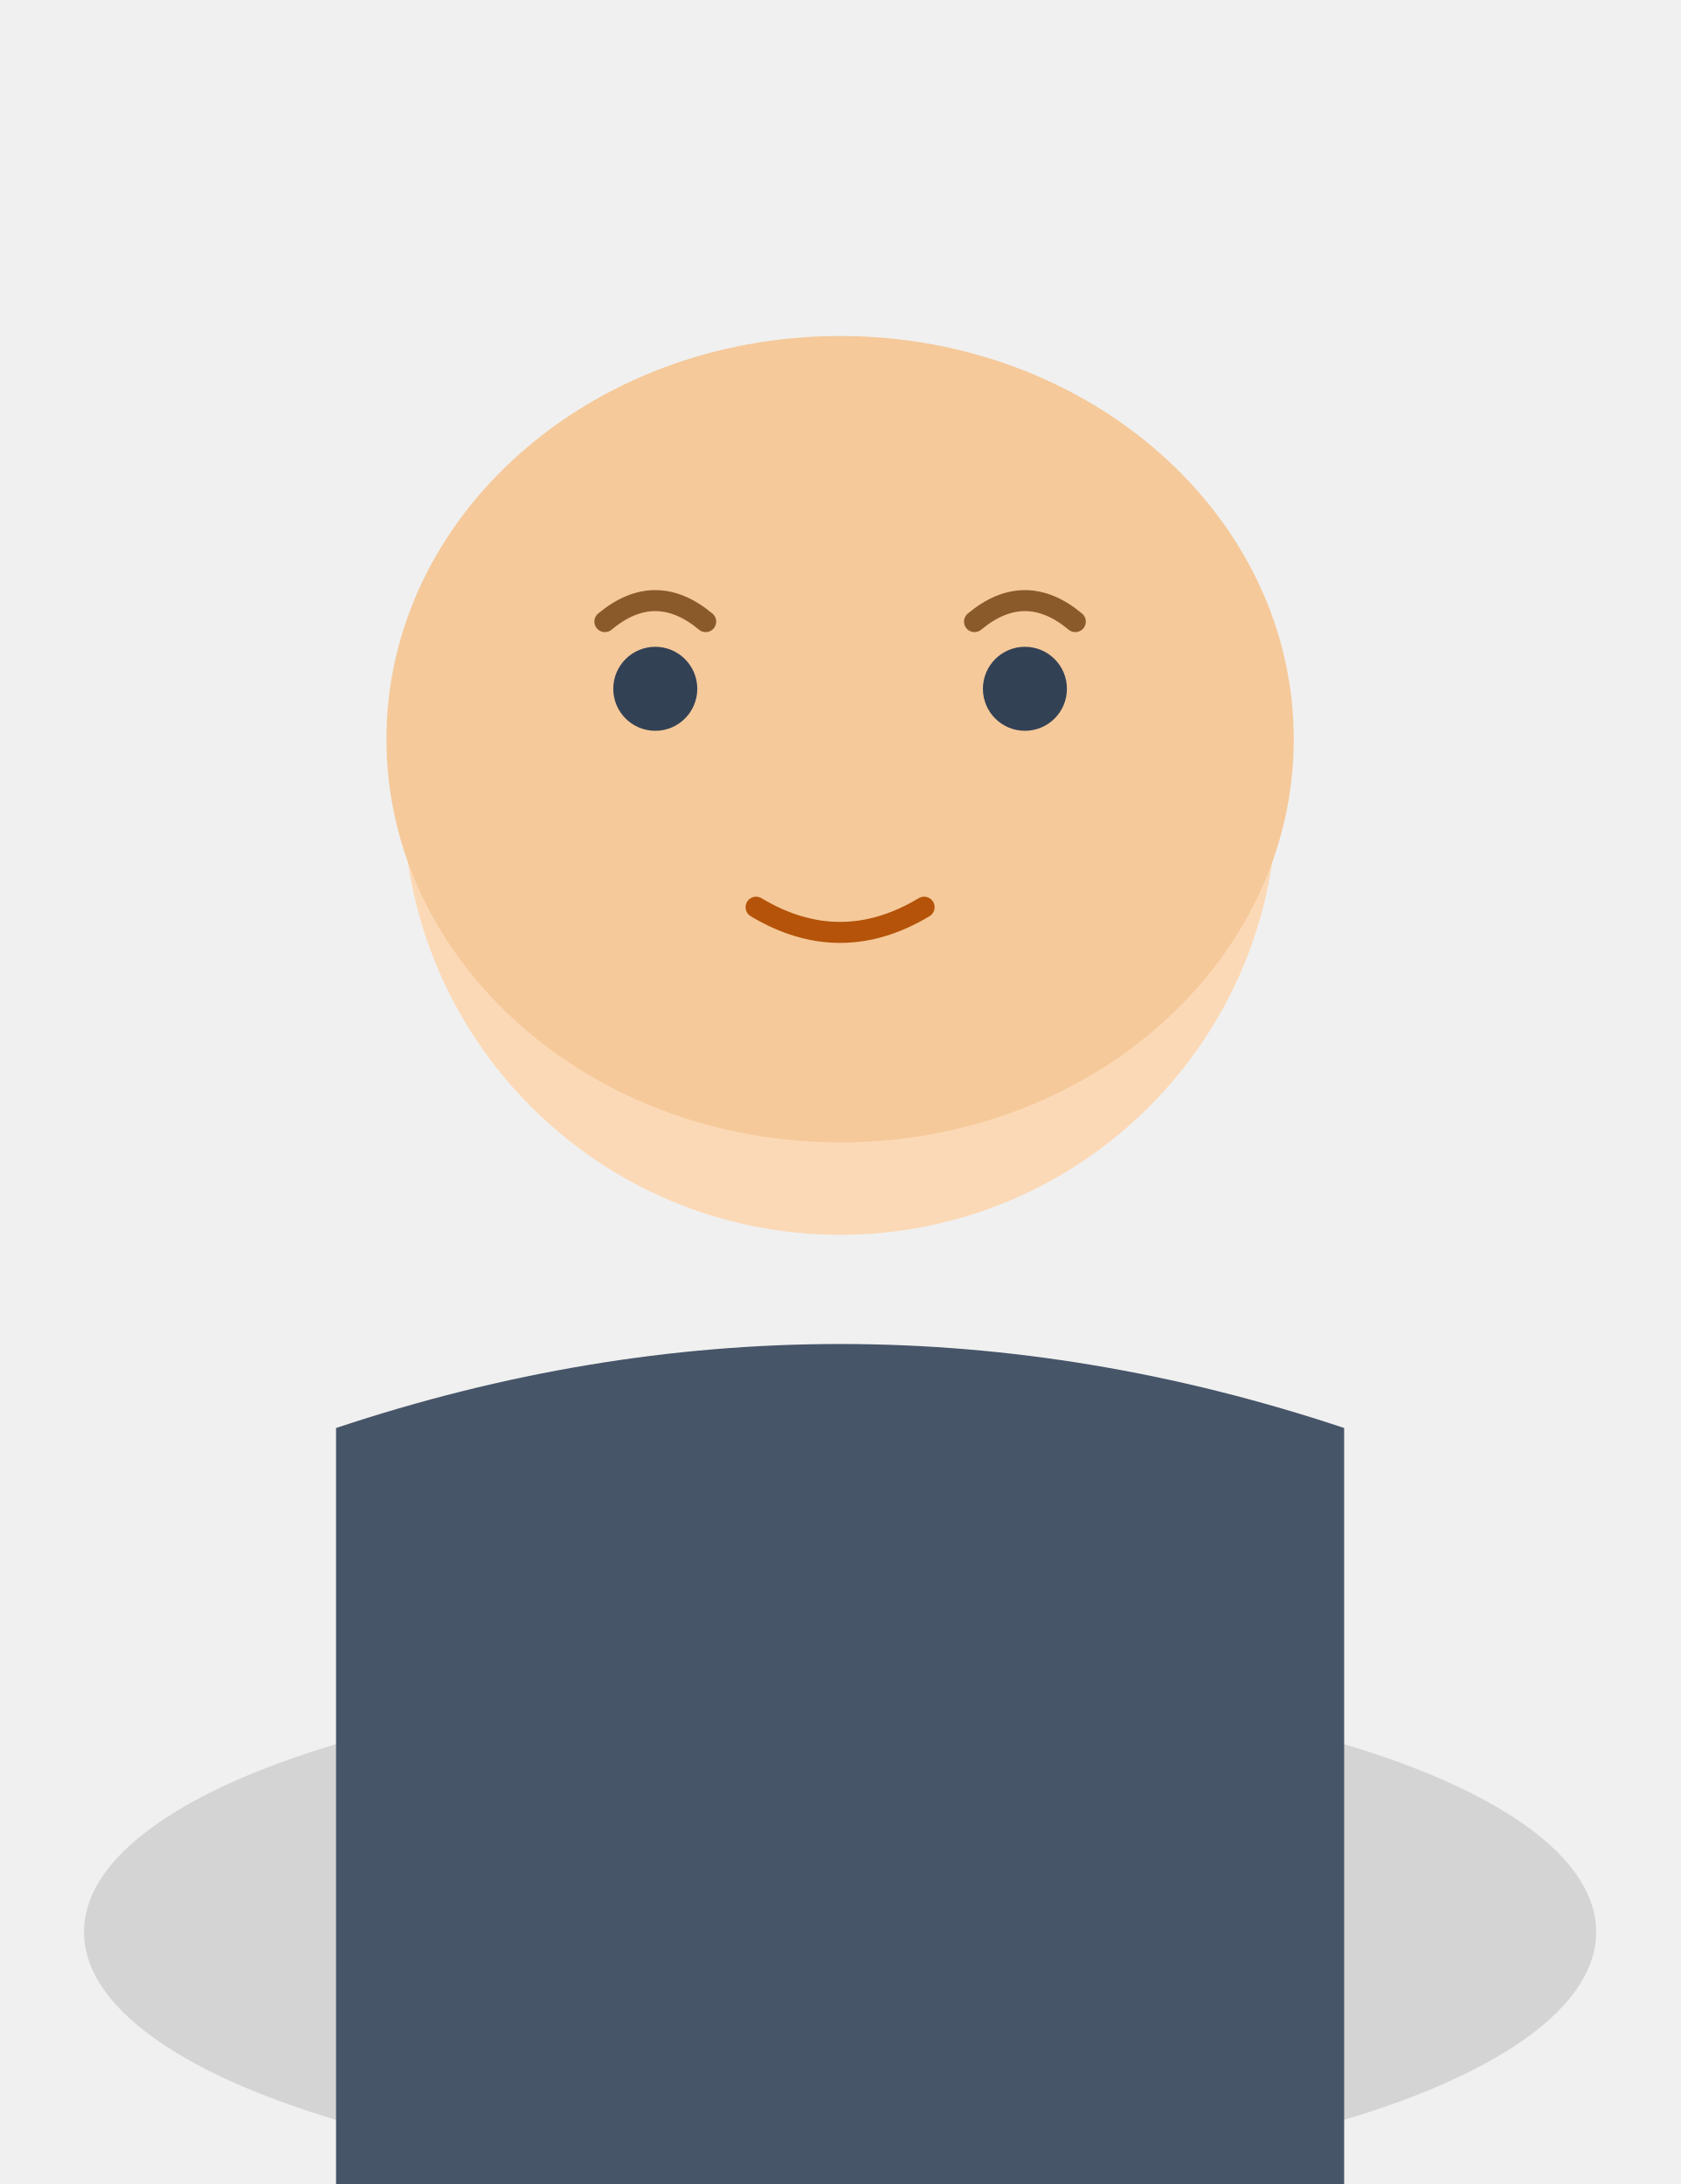
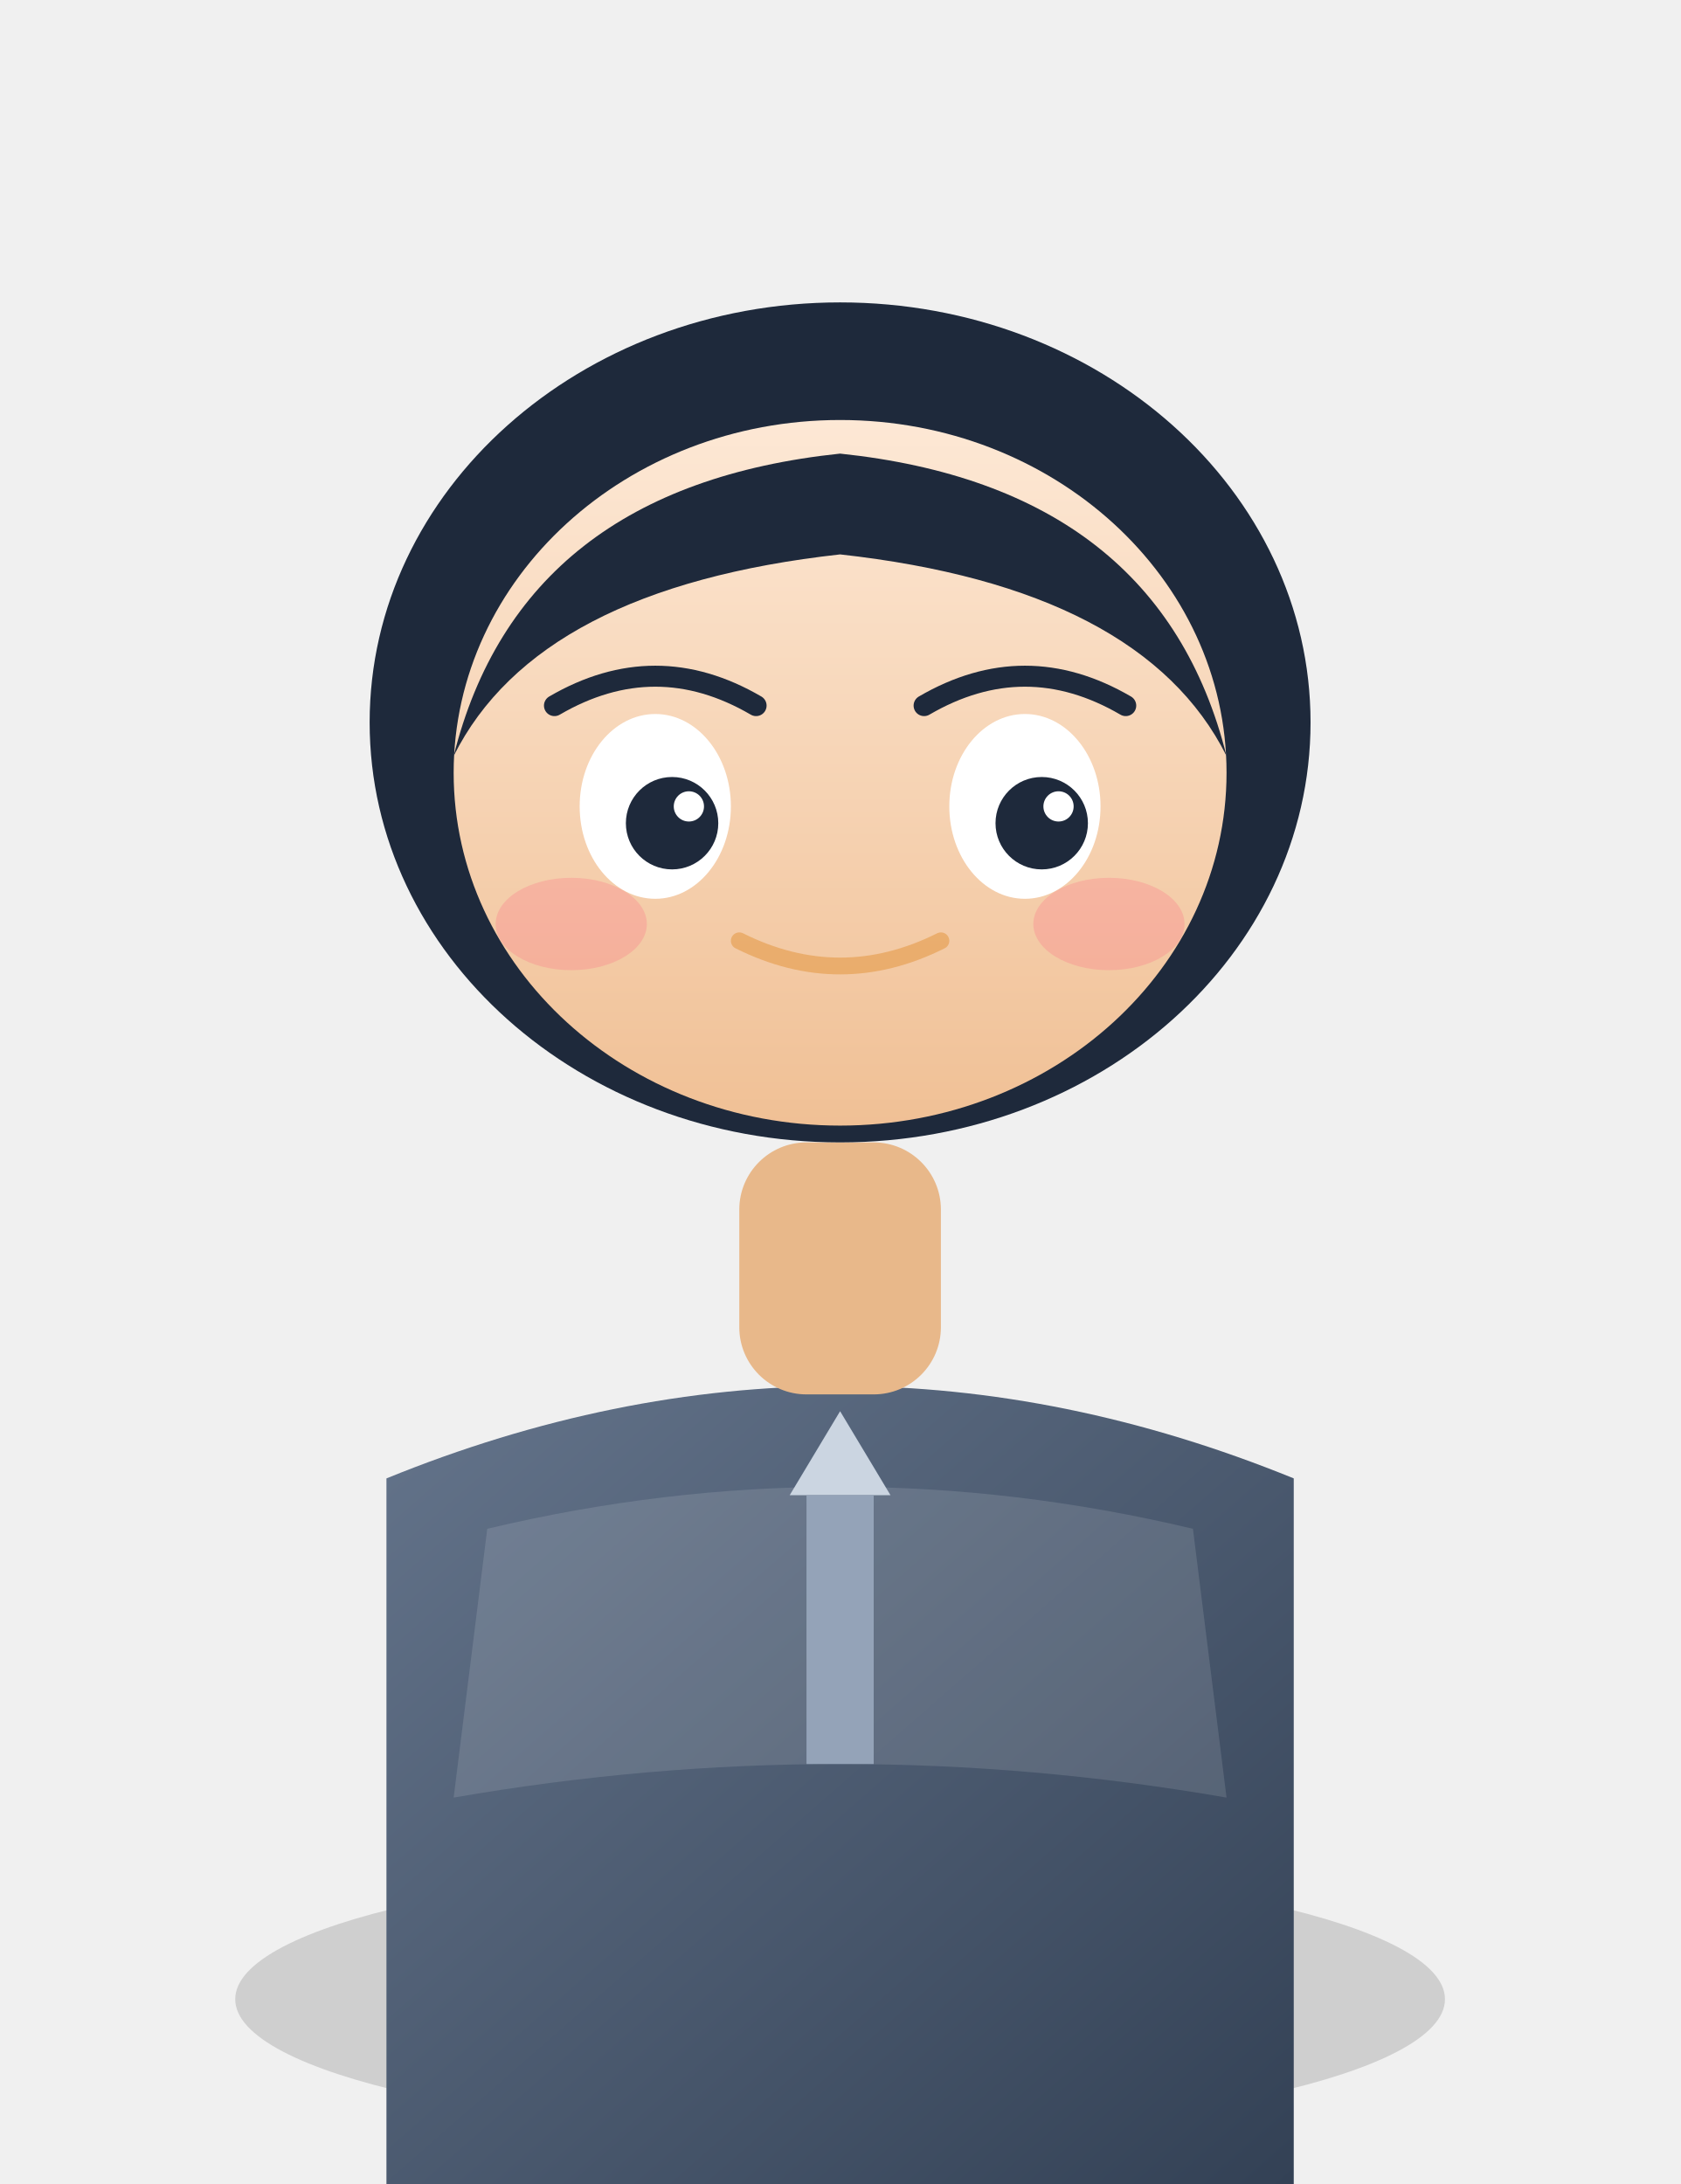
<svg xmlns="http://www.w3.org/2000/svg" viewBox="0 0 200 260" role="img" aria-label="business avatar">
-   <ellipse cx="100" cy="230" rx="90" ry="30" fill="#000" opacity="0.12" />
-   <path d="M40,260 L40,170 Q100,150 160,170 L160,260 Z" fill="#475569" />
-   <path d="M55,175 Q100,165 145,175 L150,210 Q100,200 50,210 Z" fill="#475569" opacity="0.85" />
-   <circle cx="100" cy="95" r="52" fill="#fcd9b6" />
-   <ellipse cx="100" cy="88" rx="54" ry="48" fill="#f5c99a" />
-   <circle cx="78" cy="82" r="5" fill="#334155" />
-   <circle cx="122" cy="82" r="5" fill="#334155" />
-   <path d="M72,74 Q78,69 84,74" stroke="#8b5a2b" stroke-width="2.5" fill="none" stroke-linecap="round" />
-   <path d="M116,74 Q122,69 128,74" stroke="#8b5a2b" stroke-width="2.5" fill="none" stroke-linecap="round" />
-   <path d="M90,108 Q100,114 110,108" stroke="#b45309" stroke-width="2.5" fill="none" stroke-linecap="round" />
+   <defs>
+     <linearGradient id="skin" x1="0%" y1="0%" x2="0%" y2="100%">
+       <stop offset="0%" stop-color="#fde8d5" />
+       <stop offset="100%" stop-color="#f0c095" />
+     </linearGradient>
+     <linearGradient id="outfit" x1="0%" y1="0%" x2="100%" y2="100%">
+       <stop offset="0%" stop-color="#64748b" />
+       <stop offset="100%" stop-color="#334155" />
+     </linearGradient>
+   </defs>
+   <ellipse cx="100" cy="238" rx="72" ry="16" fill="#000" opacity="0.14" />
+   <path d="M46 260 L46 176 Q100 154 154 176 L154 260 Z" fill="url(#outfit)" />
+   <path d="M58 182 Q100 172 142 182 L146 214 Q100 206 54 214 Z" fill="#fff" opacity="0.12" />
+   <rect x="88" y="136" width="24" height="30" rx="8" fill="#e8b88a" />
+   <ellipse cx="100" cy="86" rx="56" ry="50" fill="#1e293b" />
+   <ellipse cx="100" cy="92" rx="46" ry="42" fill="url(#skin)" />
+   <path d="M54 90 Q62 58 100 54 Q138 58 146 90 Q136 70 100 66 Q64 70 54 90" fill="#1e293b" />
+   <ellipse cx="78" cy="96" rx="9" ry="11" fill="#fff" />
+   <ellipse cx="122" cy="96" rx="9" ry="11" fill="#fff" />
+   <circle cx="80" cy="98" r="5.5" fill="#1e293b" />
+   <circle cx="124" cy="98" r="5.5" fill="#1e293b" />
+   <circle cx="82" cy="96" r="1.8" fill="#fff" />
+   <circle cx="126" cy="96" r="1.8" fill="#fff" />
+   <path d="M66 84 Q78 77 90 84" stroke="#1e293b" stroke-width="2.5" fill="none" stroke-linecap="round" />
+   <path d="M110 84 Q122 77 134 84" stroke="#1e293b" stroke-width="2.5" fill="none" stroke-linecap="round" />
+   <ellipse cx="68" cy="110" rx="9" ry="5.5" fill="#fb7185" opacity="0.28" />
+   <ellipse cx="132" cy="110" rx="9" ry="5.5" fill="#fb7185" opacity="0.28" />
+   <path d="M88 112 Q100 118 112 112" stroke="#d97706" stroke-width="2" fill="none" stroke-linecap="round" opacity="0.35" />
+   <path d="M94 178 L100 168 L106 178 Z" fill="#cbd5e1" />
+   <path d="M96 178 L96 210 L104 210 L104 178 Z" fill="#94a3b8" />
  <ellipse id="mouth-anchor" cx="100" cy="112" rx="0" ry="0" fill="none" />
</svg>
